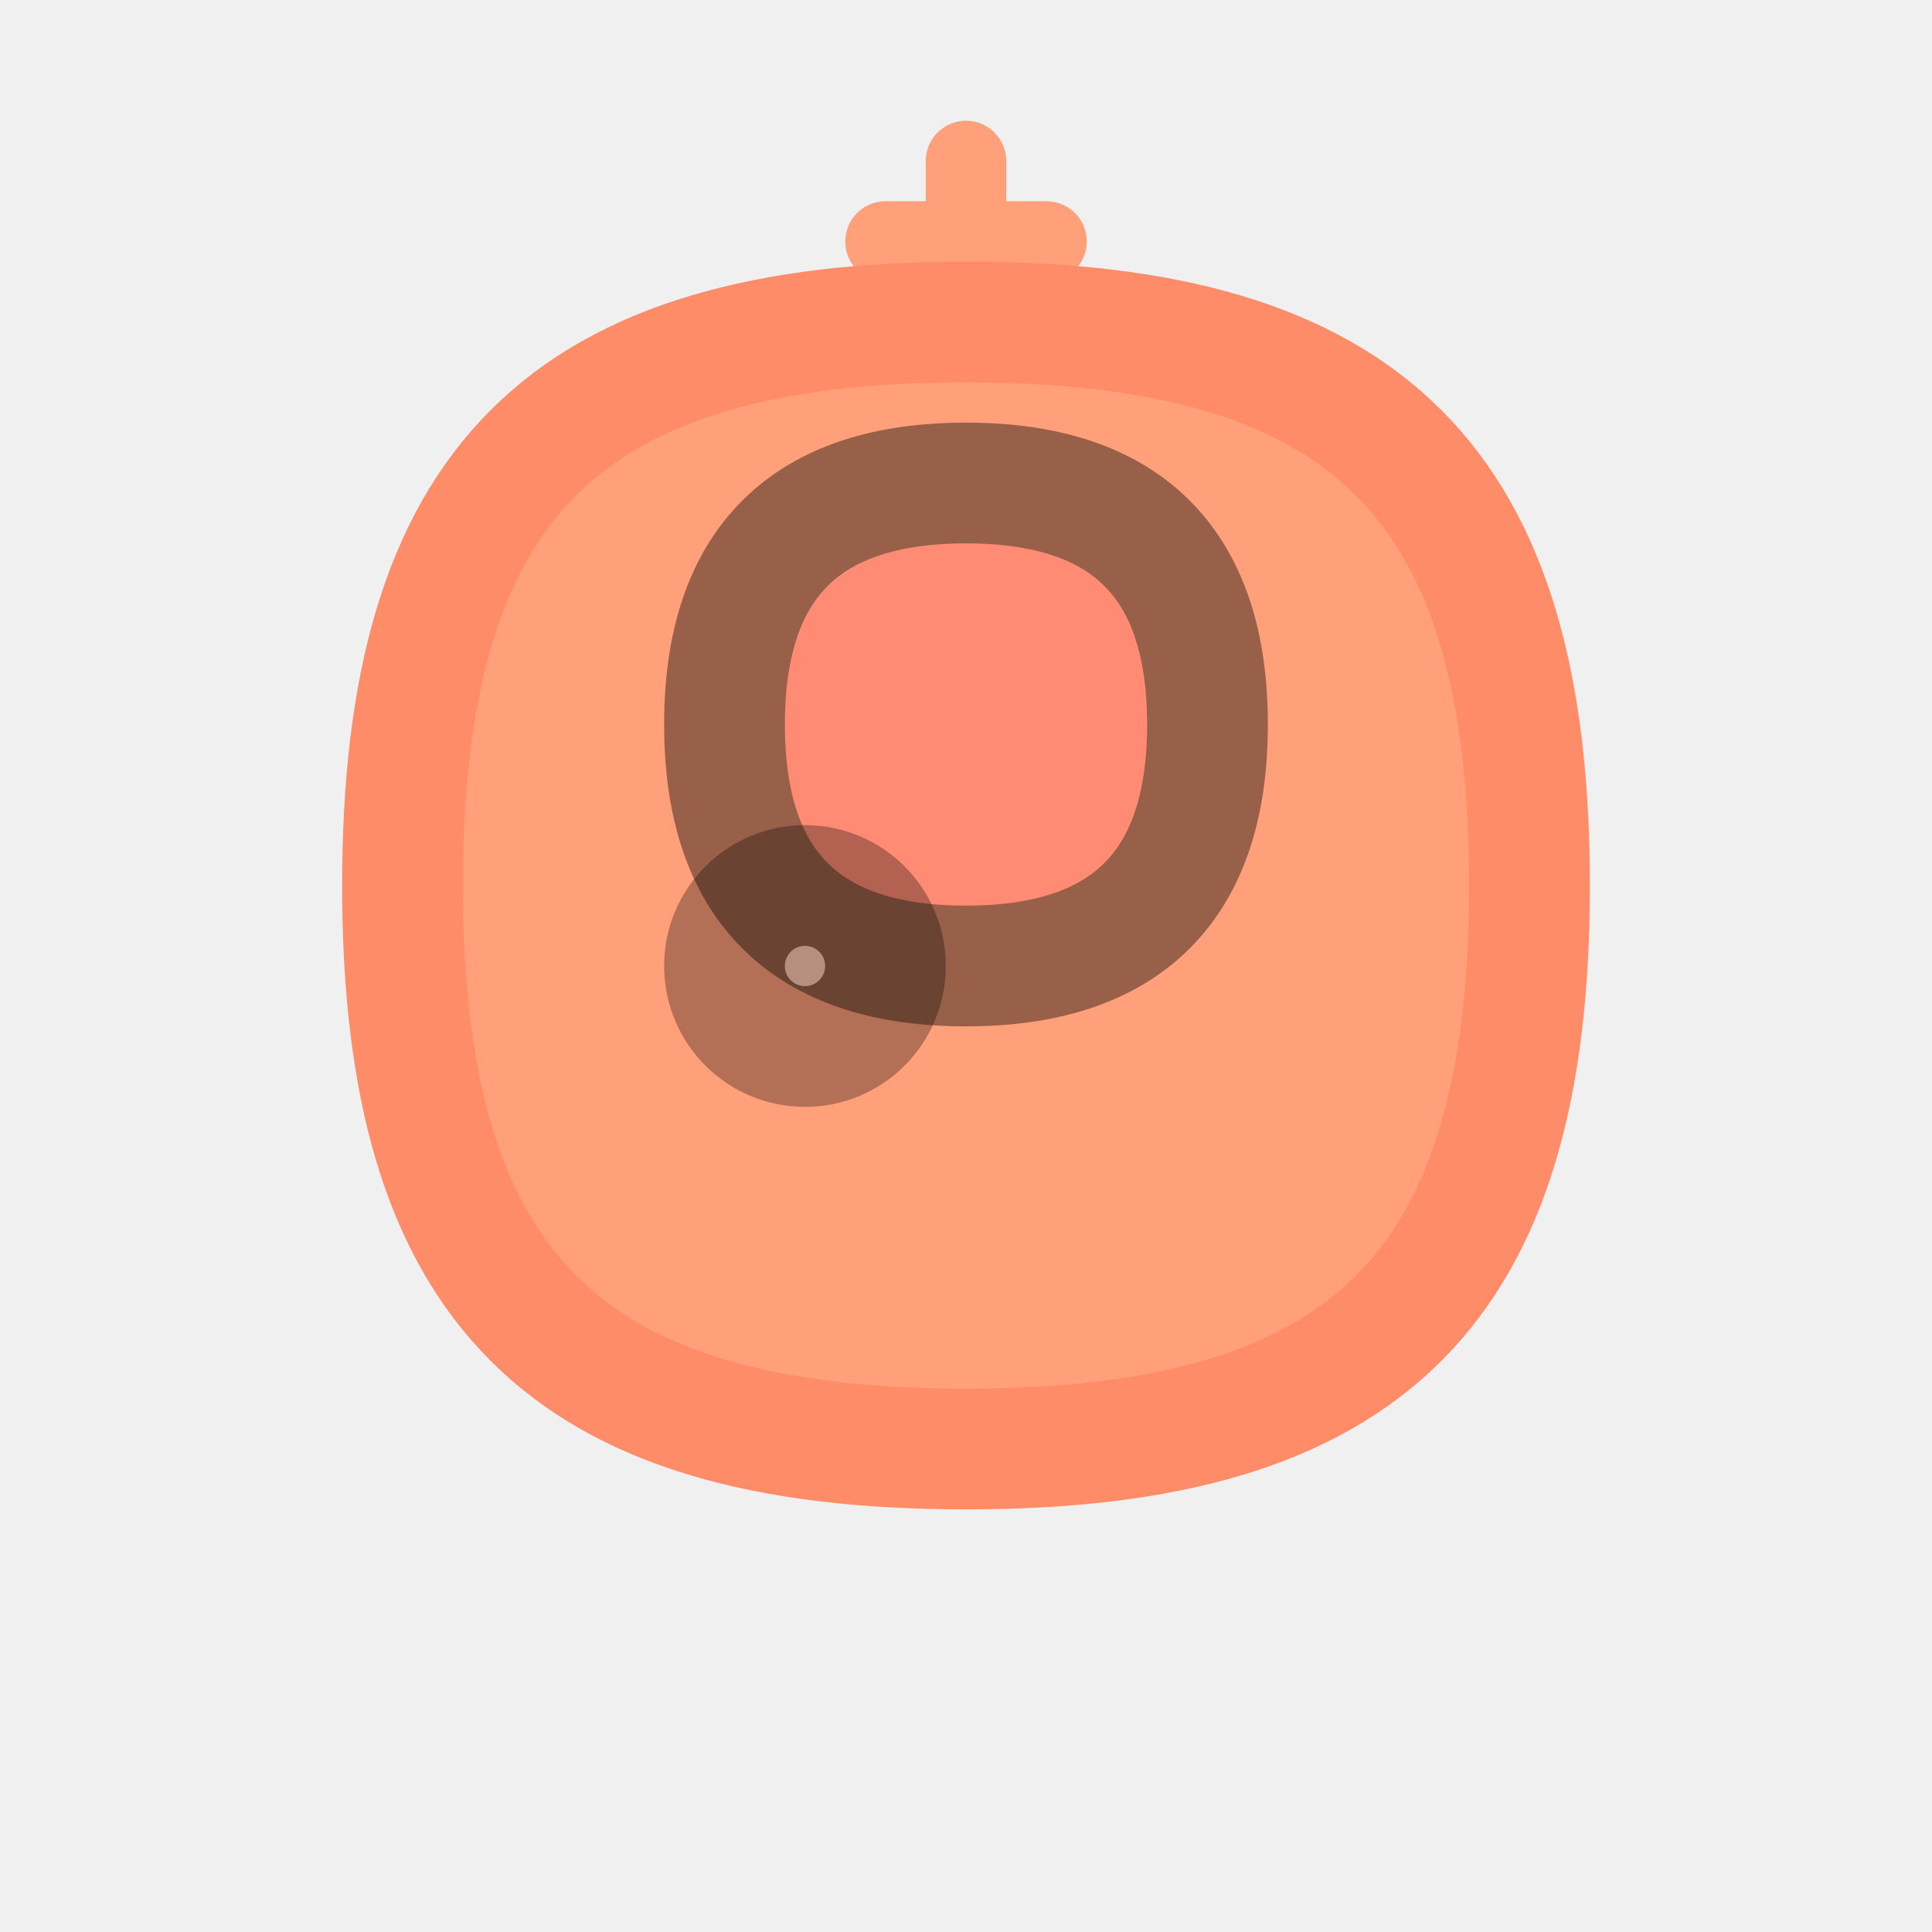
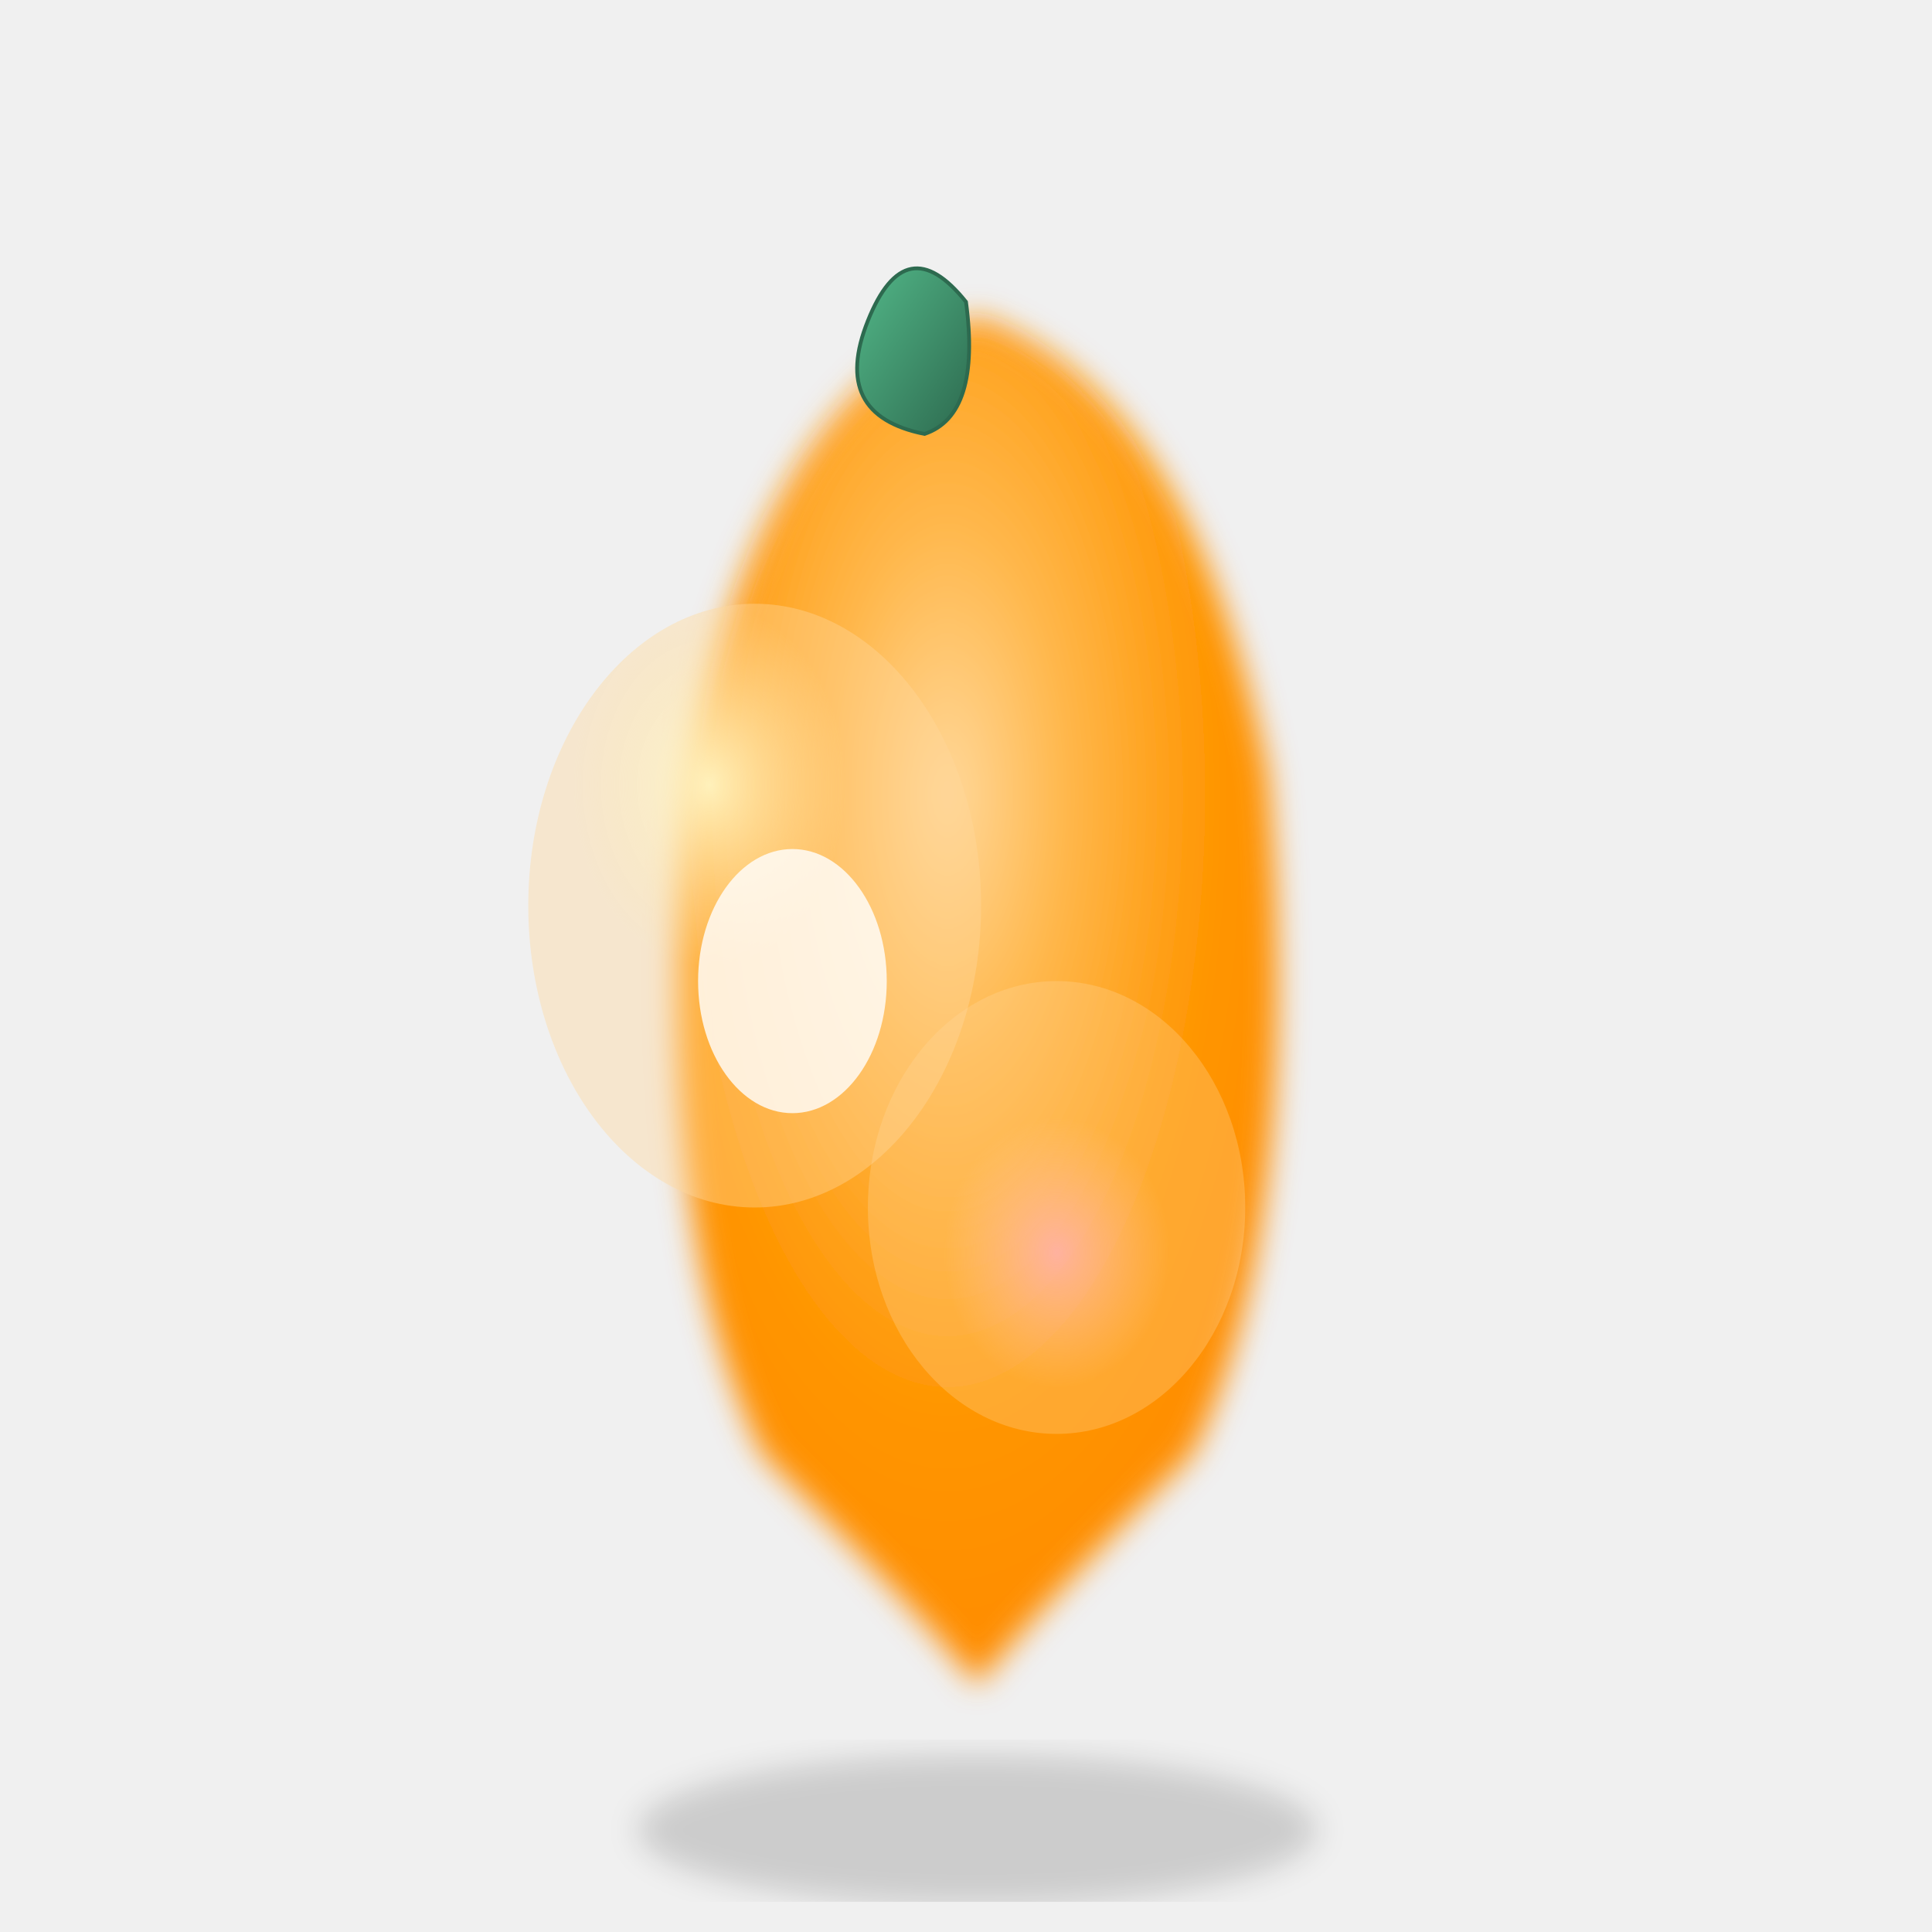
- <svg xmlns="http://www.w3.org/2000/svg" viewBox="0 0 24 24" fill="none" stroke="currentColor" stroke-width="1.5" stroke-linecap="round" stroke-linejoin="round">
-   <path d="M12 2v2M11 3h2" stroke="#ffa07a" stroke-width="1" />
-   <path d="M12 4c-5 0-7 2-7 7s2 7 7 7 7-2 7-7-2-7-7-7z" fill="#ffa07a" stroke="#ff8c69" />
-   <path d="M12 6c2 0 3 1 3 3s-1 3-3 3-3-1-3-3 1-3 3-3z" fill="#ff6b6b" opacity="0.4" />
-   <circle cx="10" cy="12" r="1" fill="#fff" opacity="0.3" />
+ <svg xmlns="http://www.w3.org/2000/svg" viewBox="0 0 512 512" width="512" height="512">
+   <defs>
+     <radialGradient id="peach-body" cx="0.45" cy="0.35" r="0.65">
+       <stop offset="0%" stop-color="#FFD89B" />
+       <stop offset="30%" stop-color="#FFB84D" />
+       <stop offset="70%" stop-color="#FF9500" />
+       <stop offset="100%" stop-color="#FF8C00" />
+     </radialGradient>
+     <radialGradient id="peach-highlight" cx="0.4" cy="0.3" r="0.3">
+       <stop offset="0%" stop-color="#FFFACD" stop-opacity="0.9" />
+       <stop offset="100%" stop-color="#FFD89B" stop-opacity="0.4" />
+     </radialGradient>
+     <radialGradient id="peach-blush" cx="0.5" cy="0.6" r="0.3">
+       <stop offset="0%" stop-color="#FFB6C1" stop-opacity="0.8" />
+       <stop offset="100%" stop-color="#FFD89B" stop-opacity="0.3" />
+     </radialGradient>
+     <linearGradient id="peach-leaf" x1="0" y1="0" x2="1" y2="1">
+       <stop offset="0%" stop-color="#52B788" />
+       <stop offset="50%" stop-color="#40916C" />
+       <stop offset="100%" stop-color="#2D6A4F" />
+     </linearGradient>
+     <filter id="peach-shadow">
+       <feGaussianBlur stdDeviation="4" result="coloredBlur" />
+       <feOffset in="coloredBlur" dx="3" dy="5" />
+     </filter>
+   </defs>
+   <ellipse cx="256" cy="480" rx="90" ry="20" fill="#000000" opacity="0.15" filter="url(#peach-shadow)" />
+   <path d="M 256 80 Q 200 100 180 200 Q 170 320 200 380 Q 240 420 256 440 Q 272 420 312 380 Q 342 320 332 200 Q 312 100 256 80 Z" fill="url(#peach-body)" stroke="#FF8C00" stroke-width="2" filter="url(#peach-shadow)" />
+   <ellipse cx="200" cy="240" rx="60" ry="80" fill="url(#peach-highlight)" />
+   <ellipse cx="280" cy="320" rx="50" ry="60" fill="url(#peach-blush)" />
+   <path d="M 256 80 Q 240 60 230 85 Q 220 110 245 115 Q 260 110 256 80 Z" fill="url(#peach-leaf)" stroke="#2D6A4F" stroke-width="1" />
+   <ellipse cx="210" cy="260" rx="25" ry="35" fill="#FFFFFF" opacity="0.8" />
</svg>
